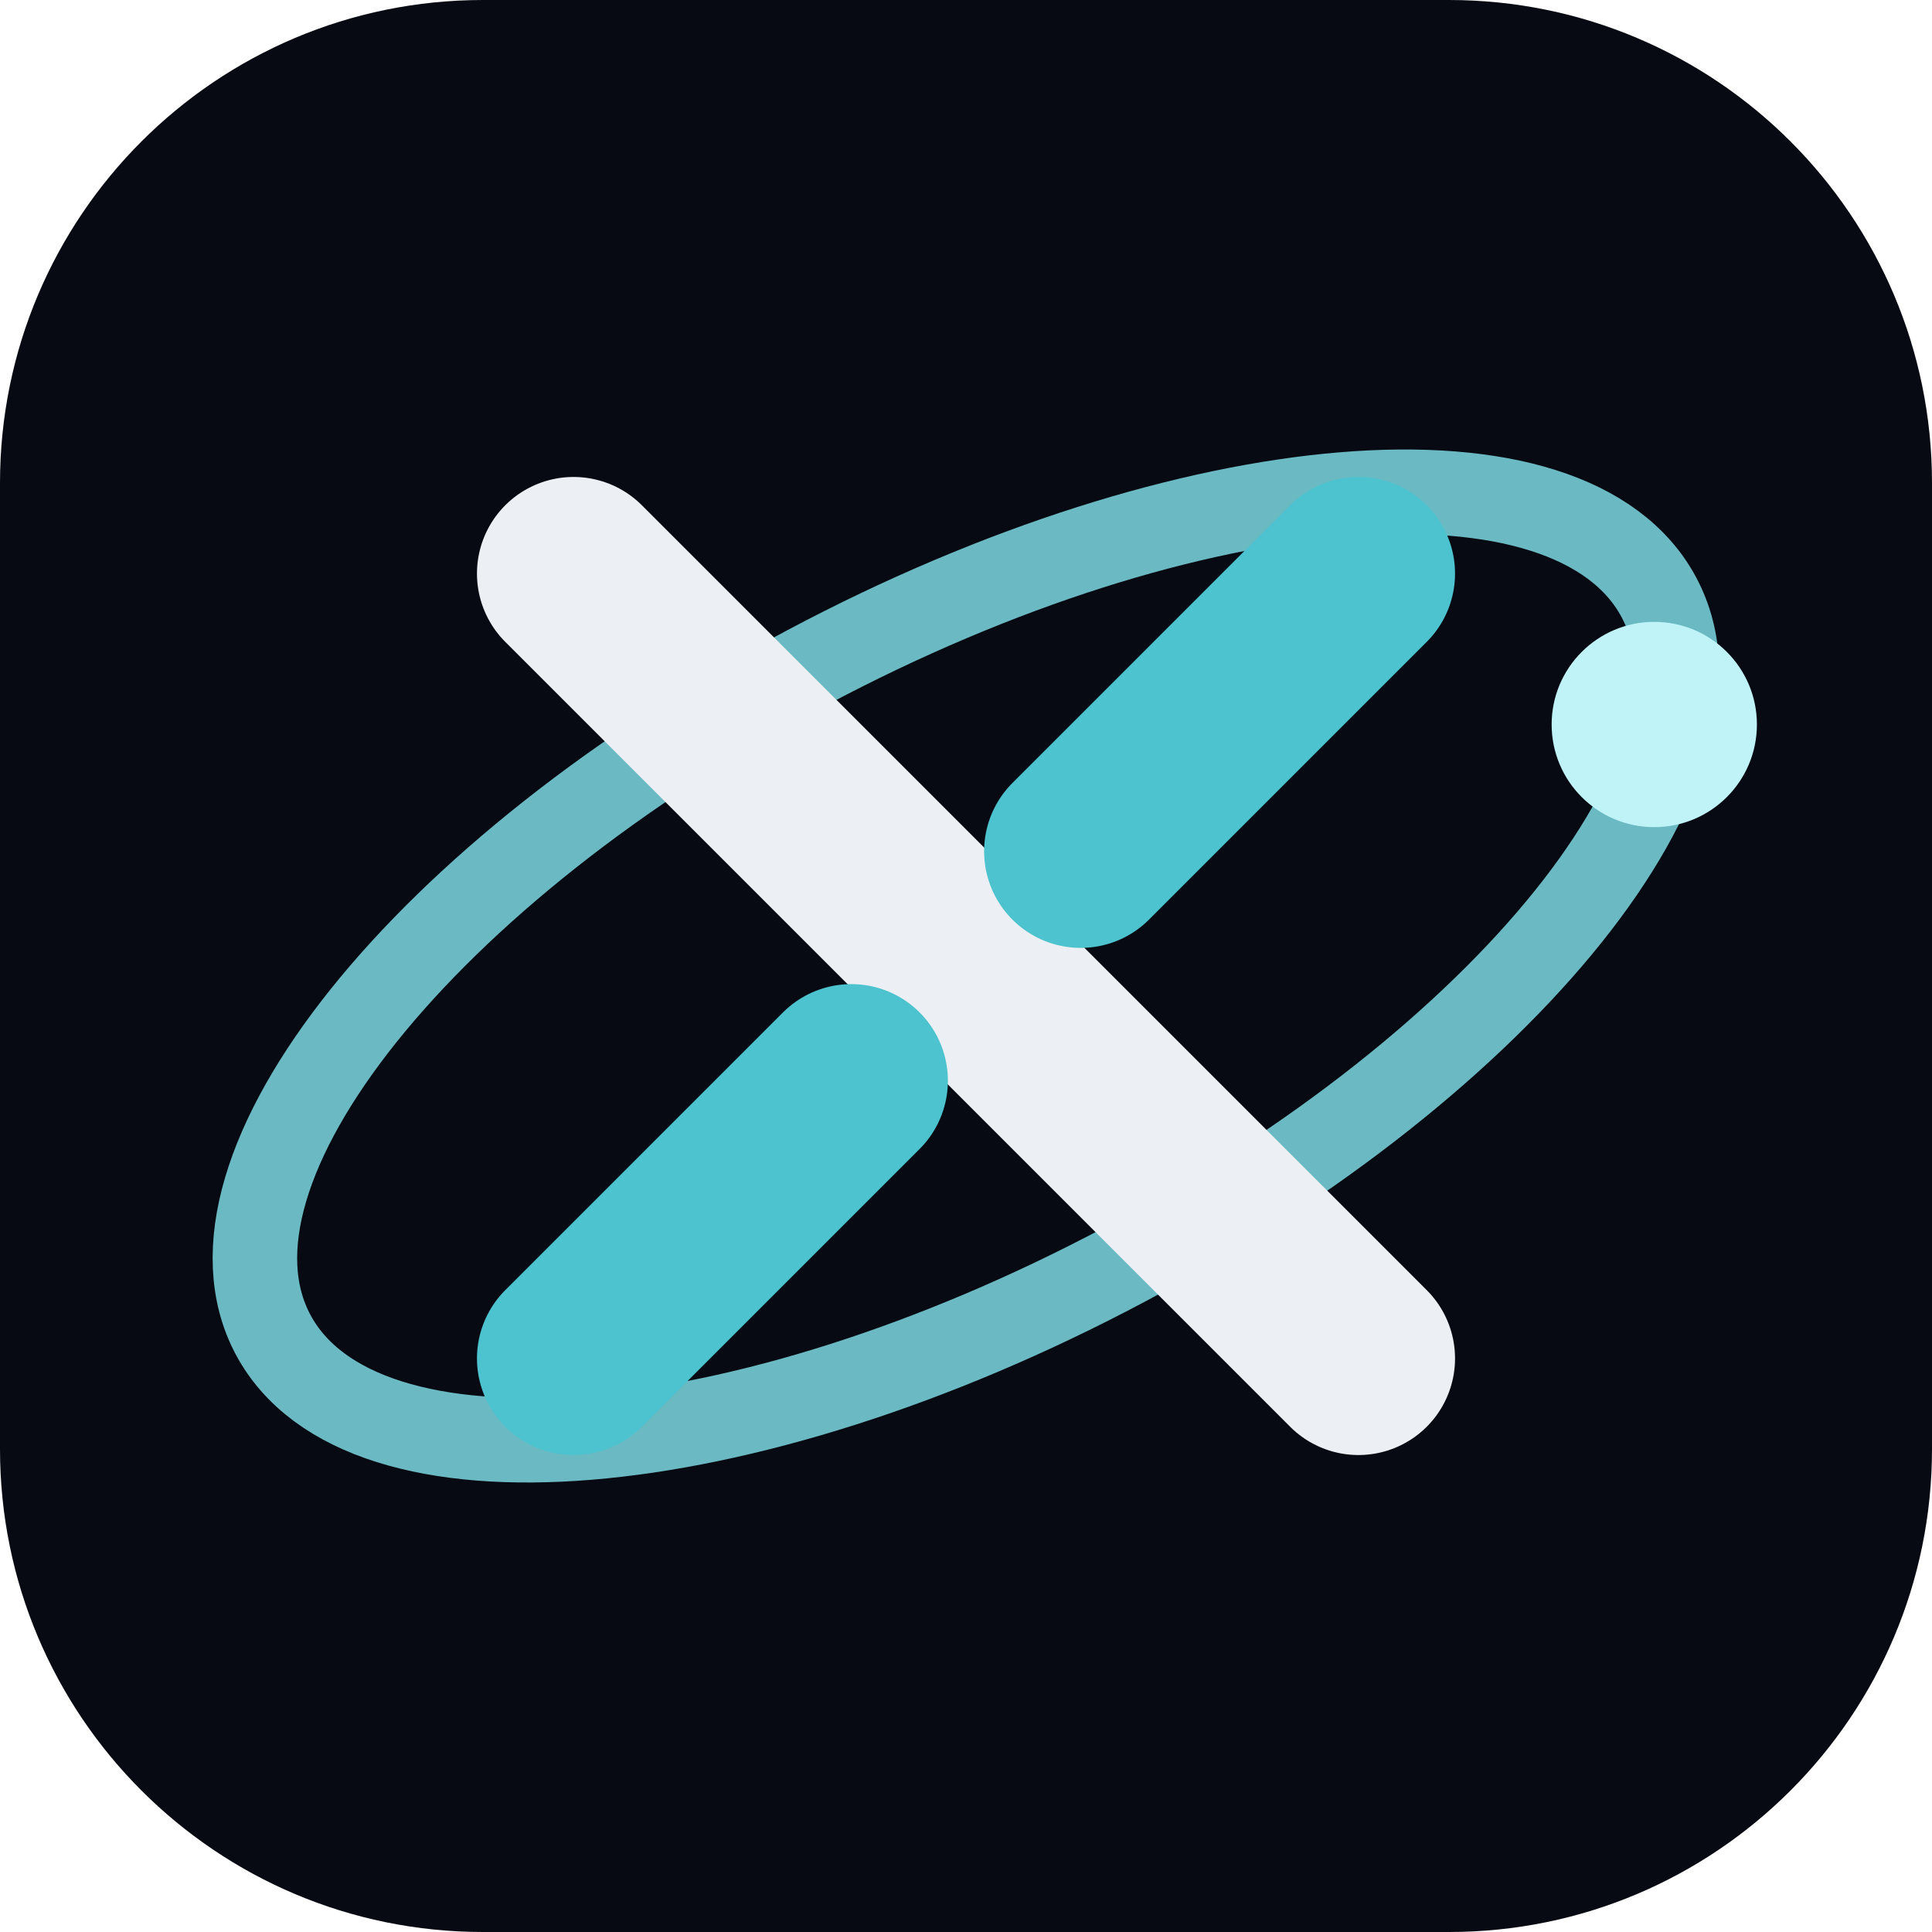
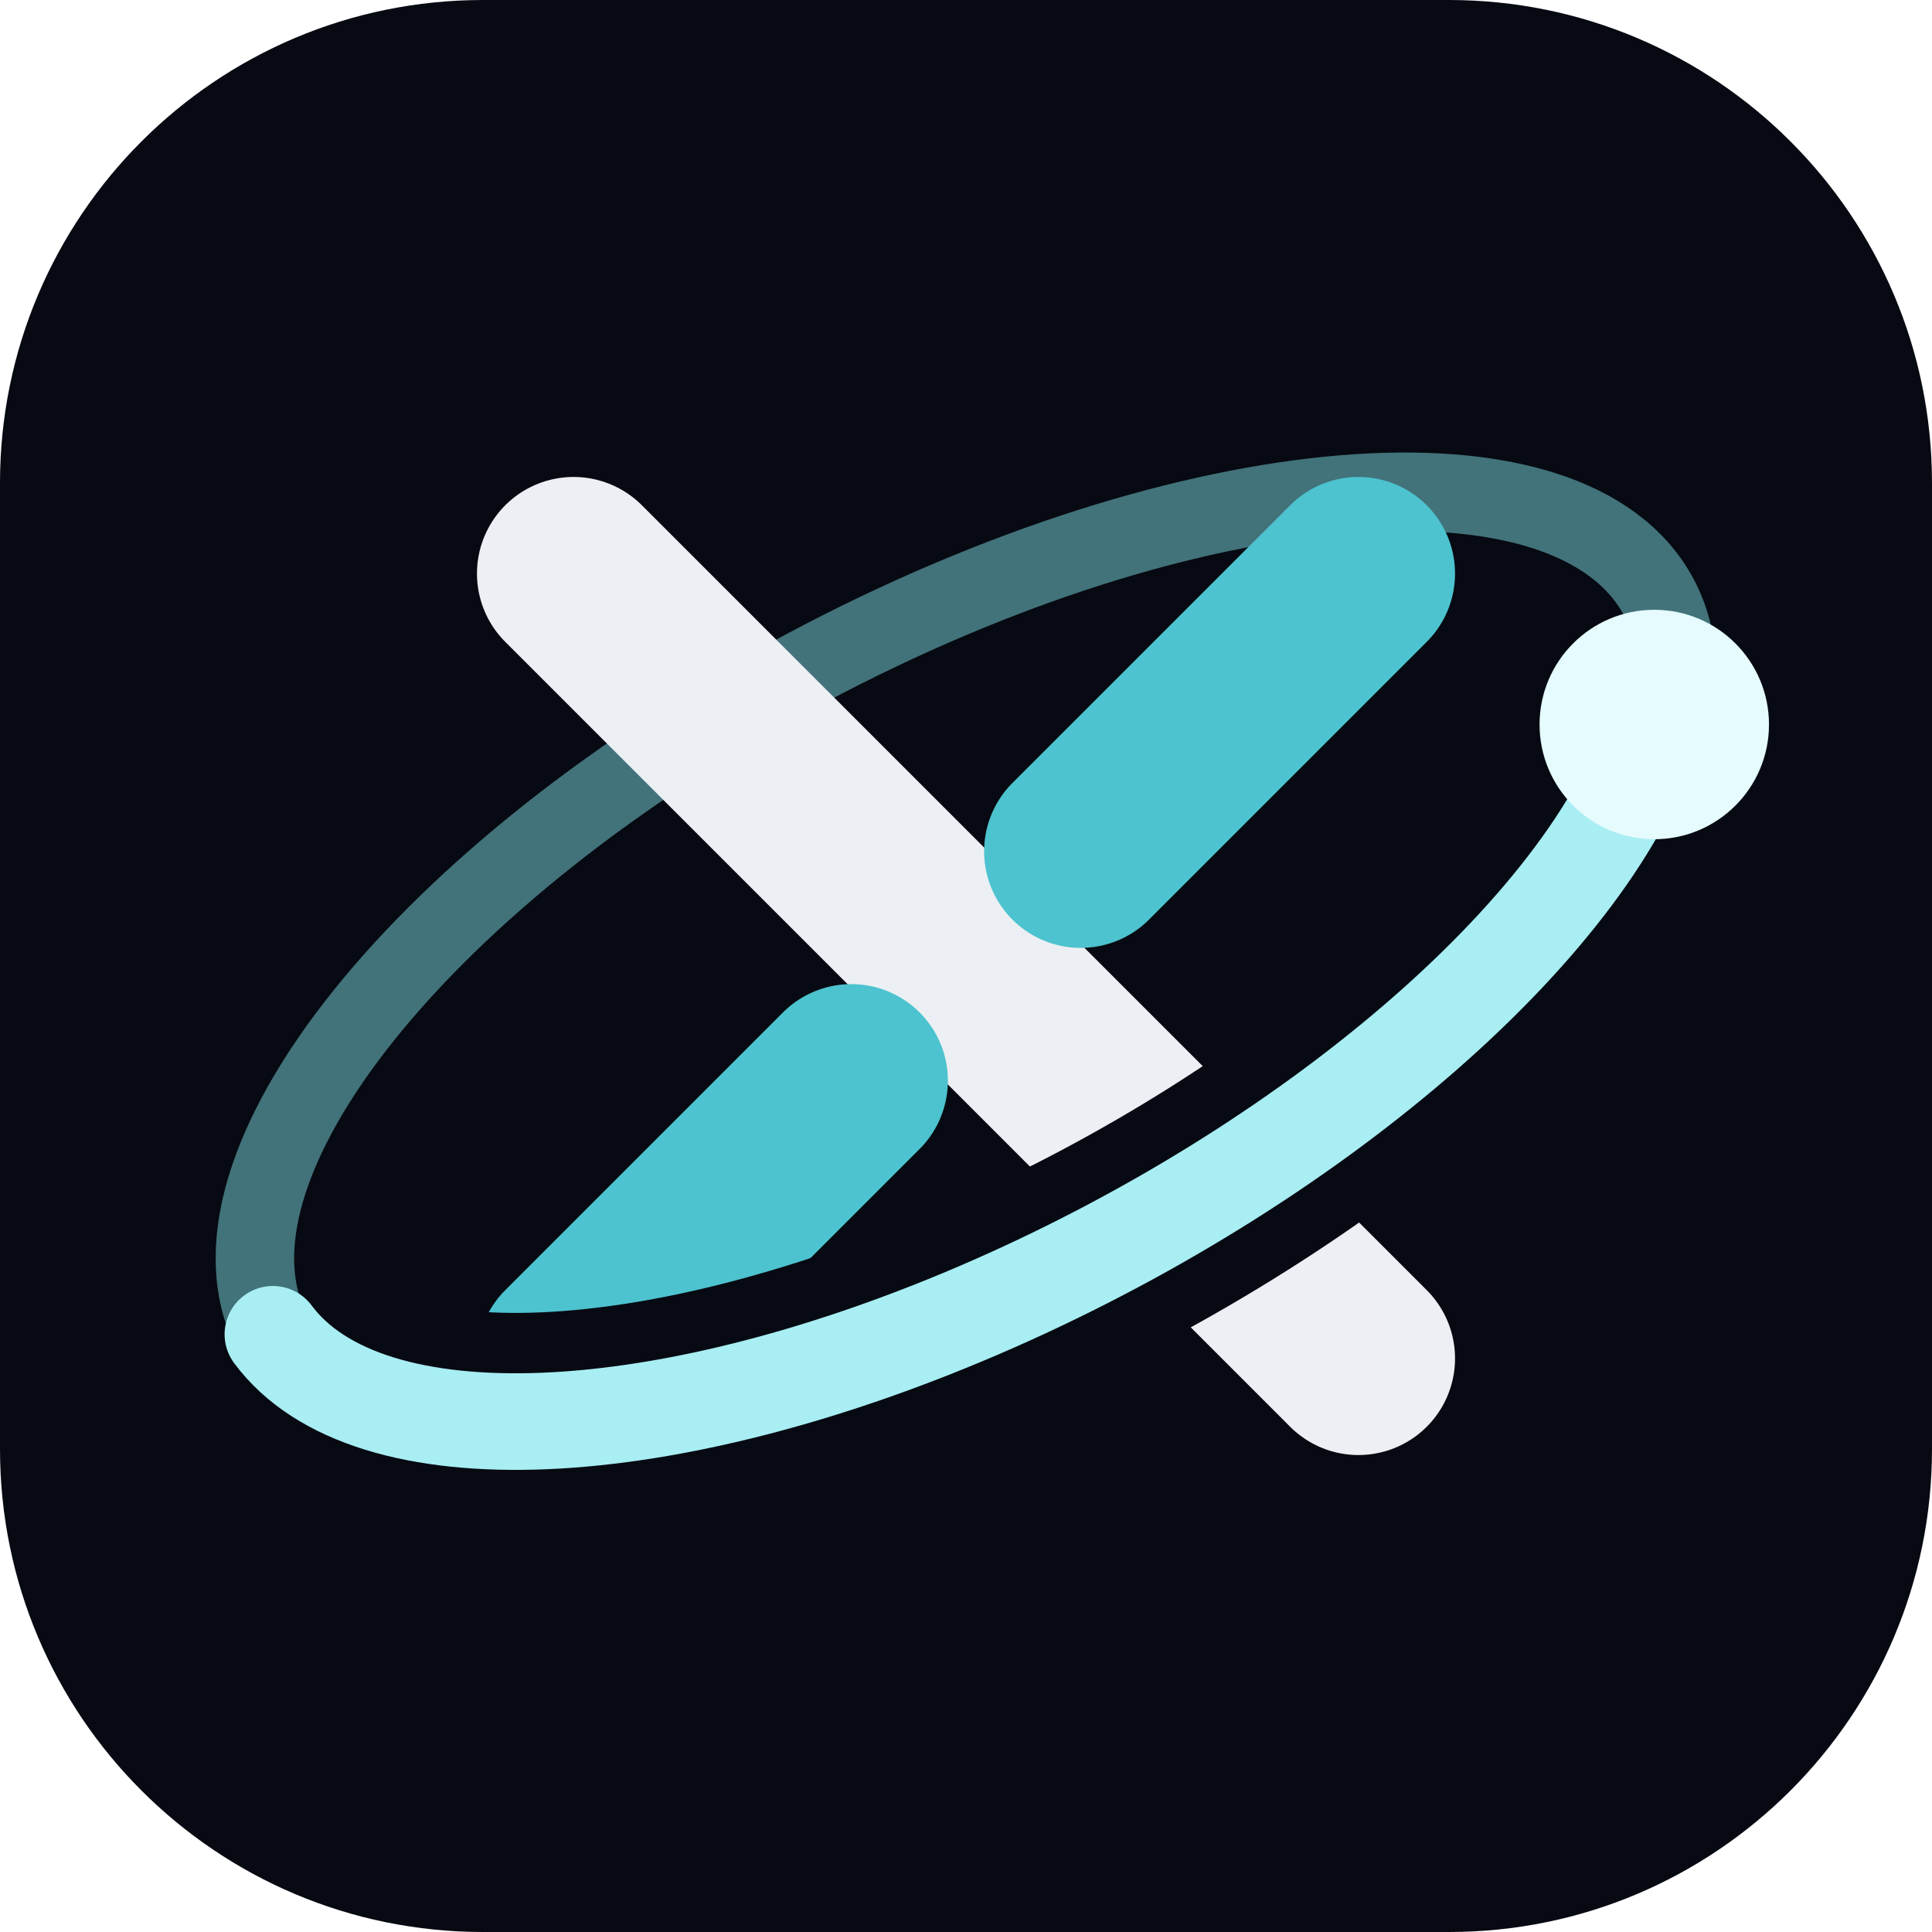
<svg xmlns="http://www.w3.org/2000/svg" viewBox="0 0 32 32">
  <rect width="32" height="32" rx="8" fill="#070A12" />
-   <ellipse cx="16" cy="16" rx="13" ry="5.6" transform="rotate(-28 16 16)" fill="none" stroke="#7DD9E2" stroke-width="1.4" opacity=".85" />
+   <ellipse cx="16" cy="16" rx="13" ry="5.6" transform="rotate(-28 16 16)" fill="none" stroke="#7DD9E2" stroke-width="1.3" opacity=".5" />
  <path d="M9.5 9.5l13 13" stroke="#ECEFF3" stroke-width="3.2" stroke-linecap="round" />
  <path d="M22.5 9.5l-4.6 4.6M14.1 17.9l-4.6 4.6" stroke="#4CC3CF" stroke-width="3.2" stroke-linecap="round" />
-   <circle cx="27.4" cy="12" r="1.7" fill="#BFF3F7" />
+   <path d="M4.52 22.1A13 5.6 -28 0 0 27.4 12" fill="none" stroke="#070A12" stroke-width="3.6" />
+   <path d="M4.52 22.1A13 5.6 -28 0 0 27.4 12" fill="none" stroke="#A8EEF3" stroke-width="1.6" stroke-linecap="round" />
+   <circle cx="27.4" cy="12" r="1.9" fill="#E6FBFD" />
</svg>
